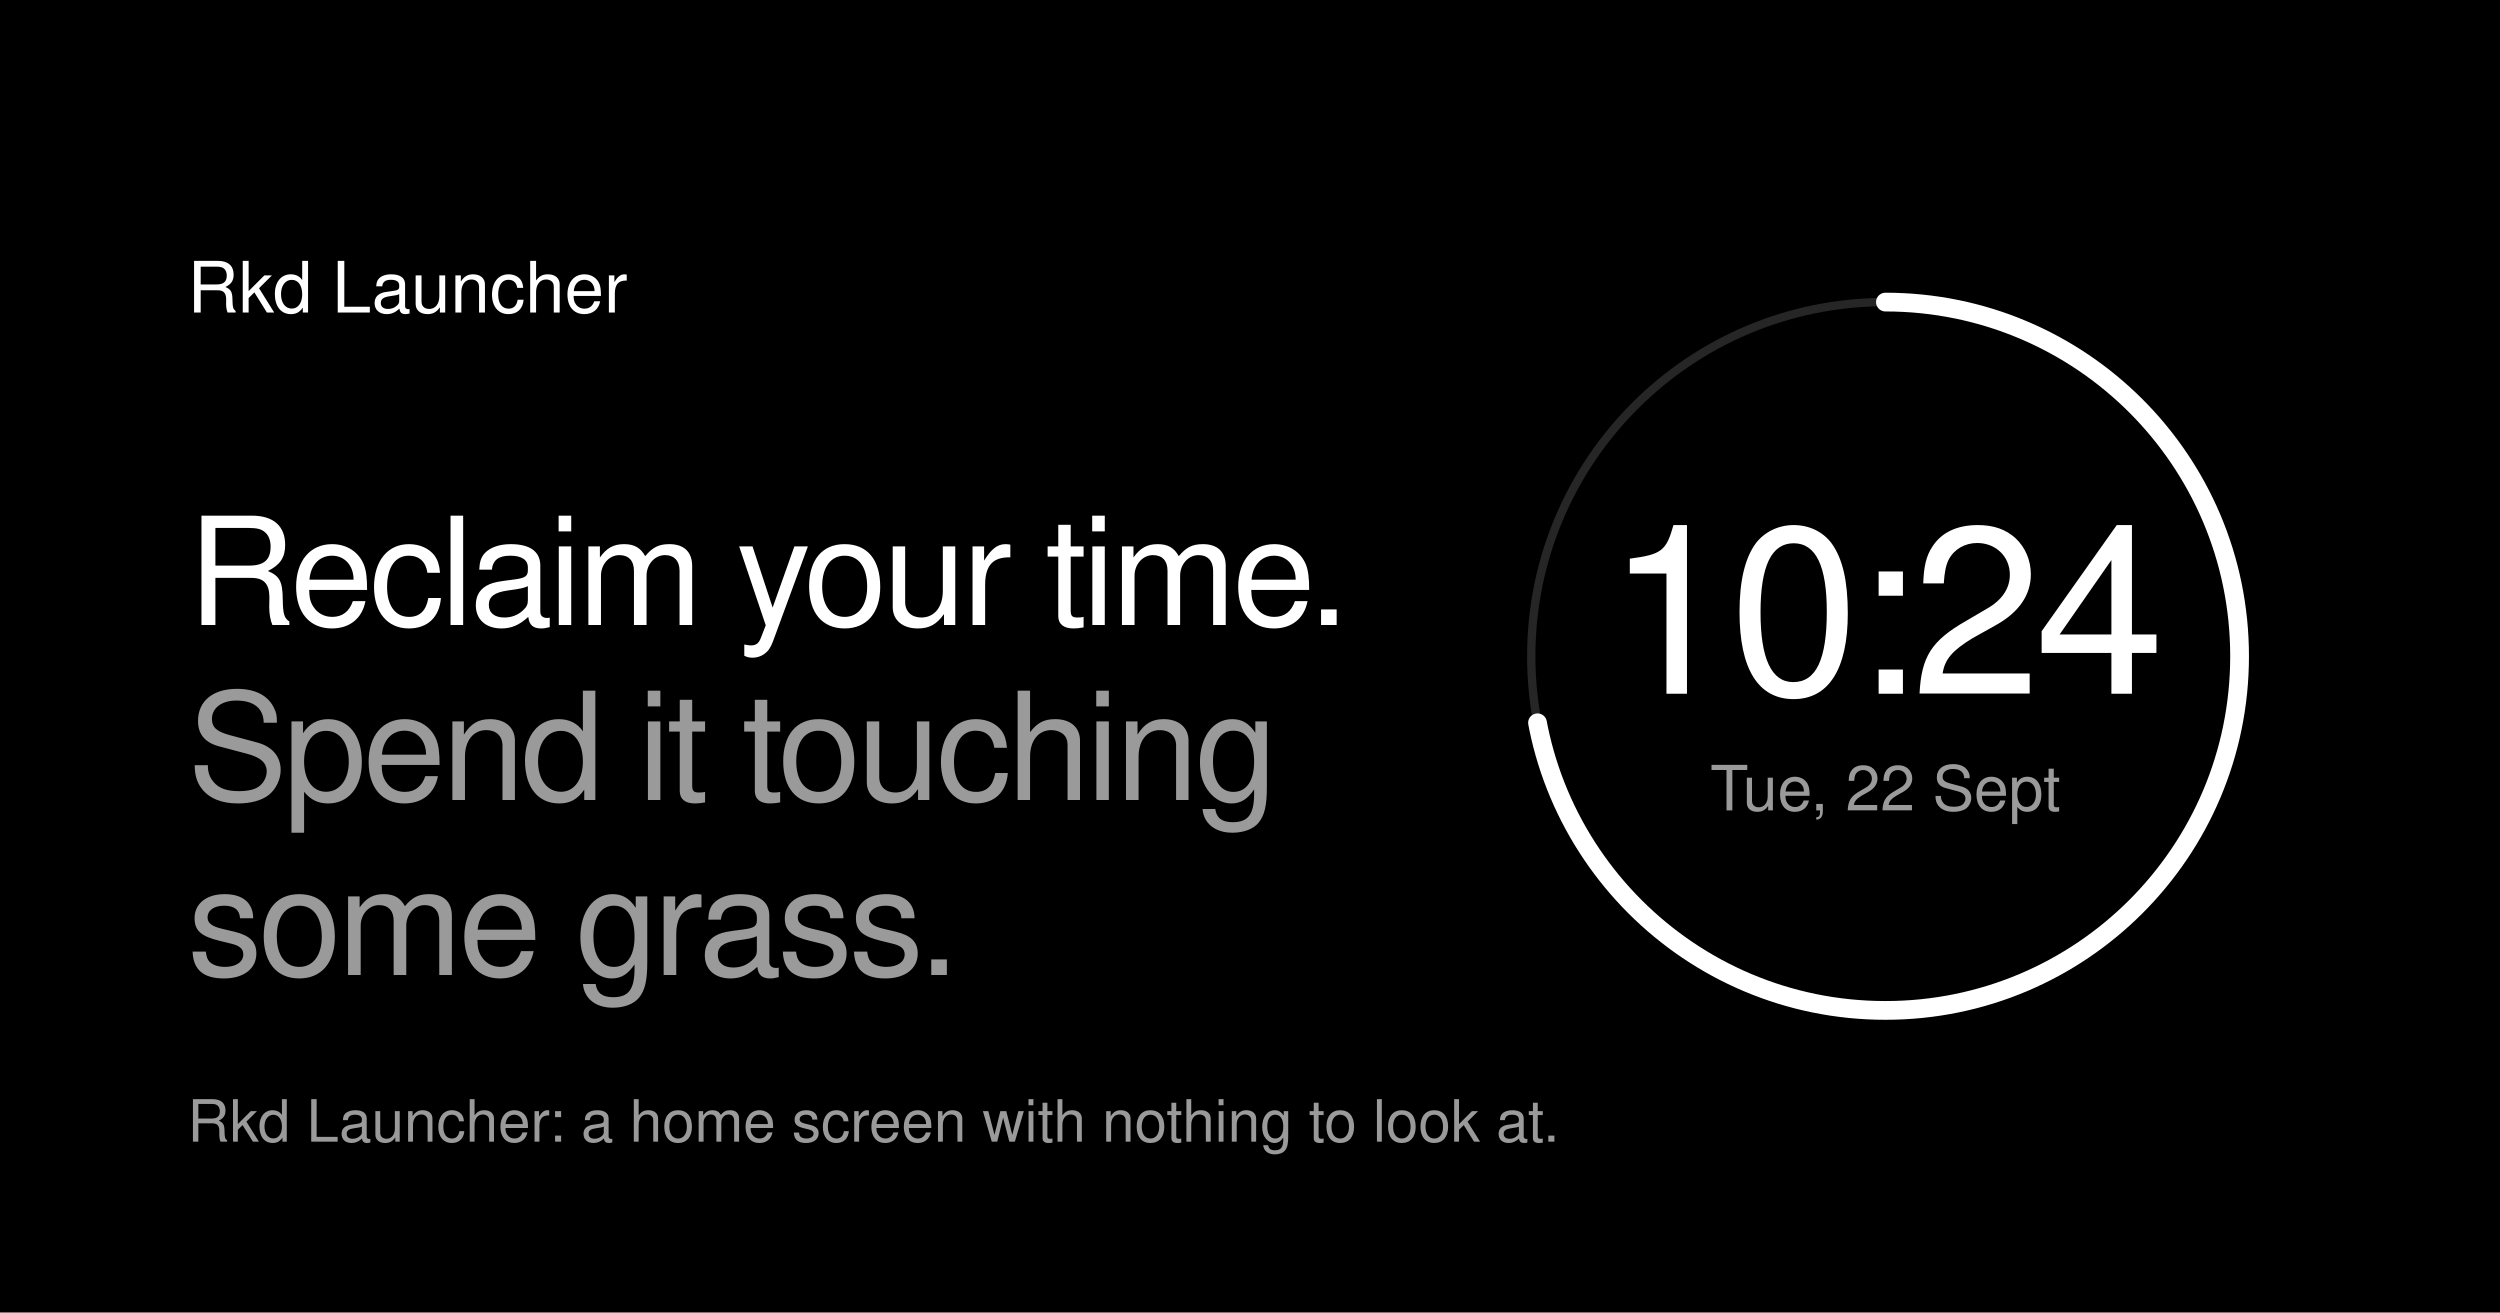
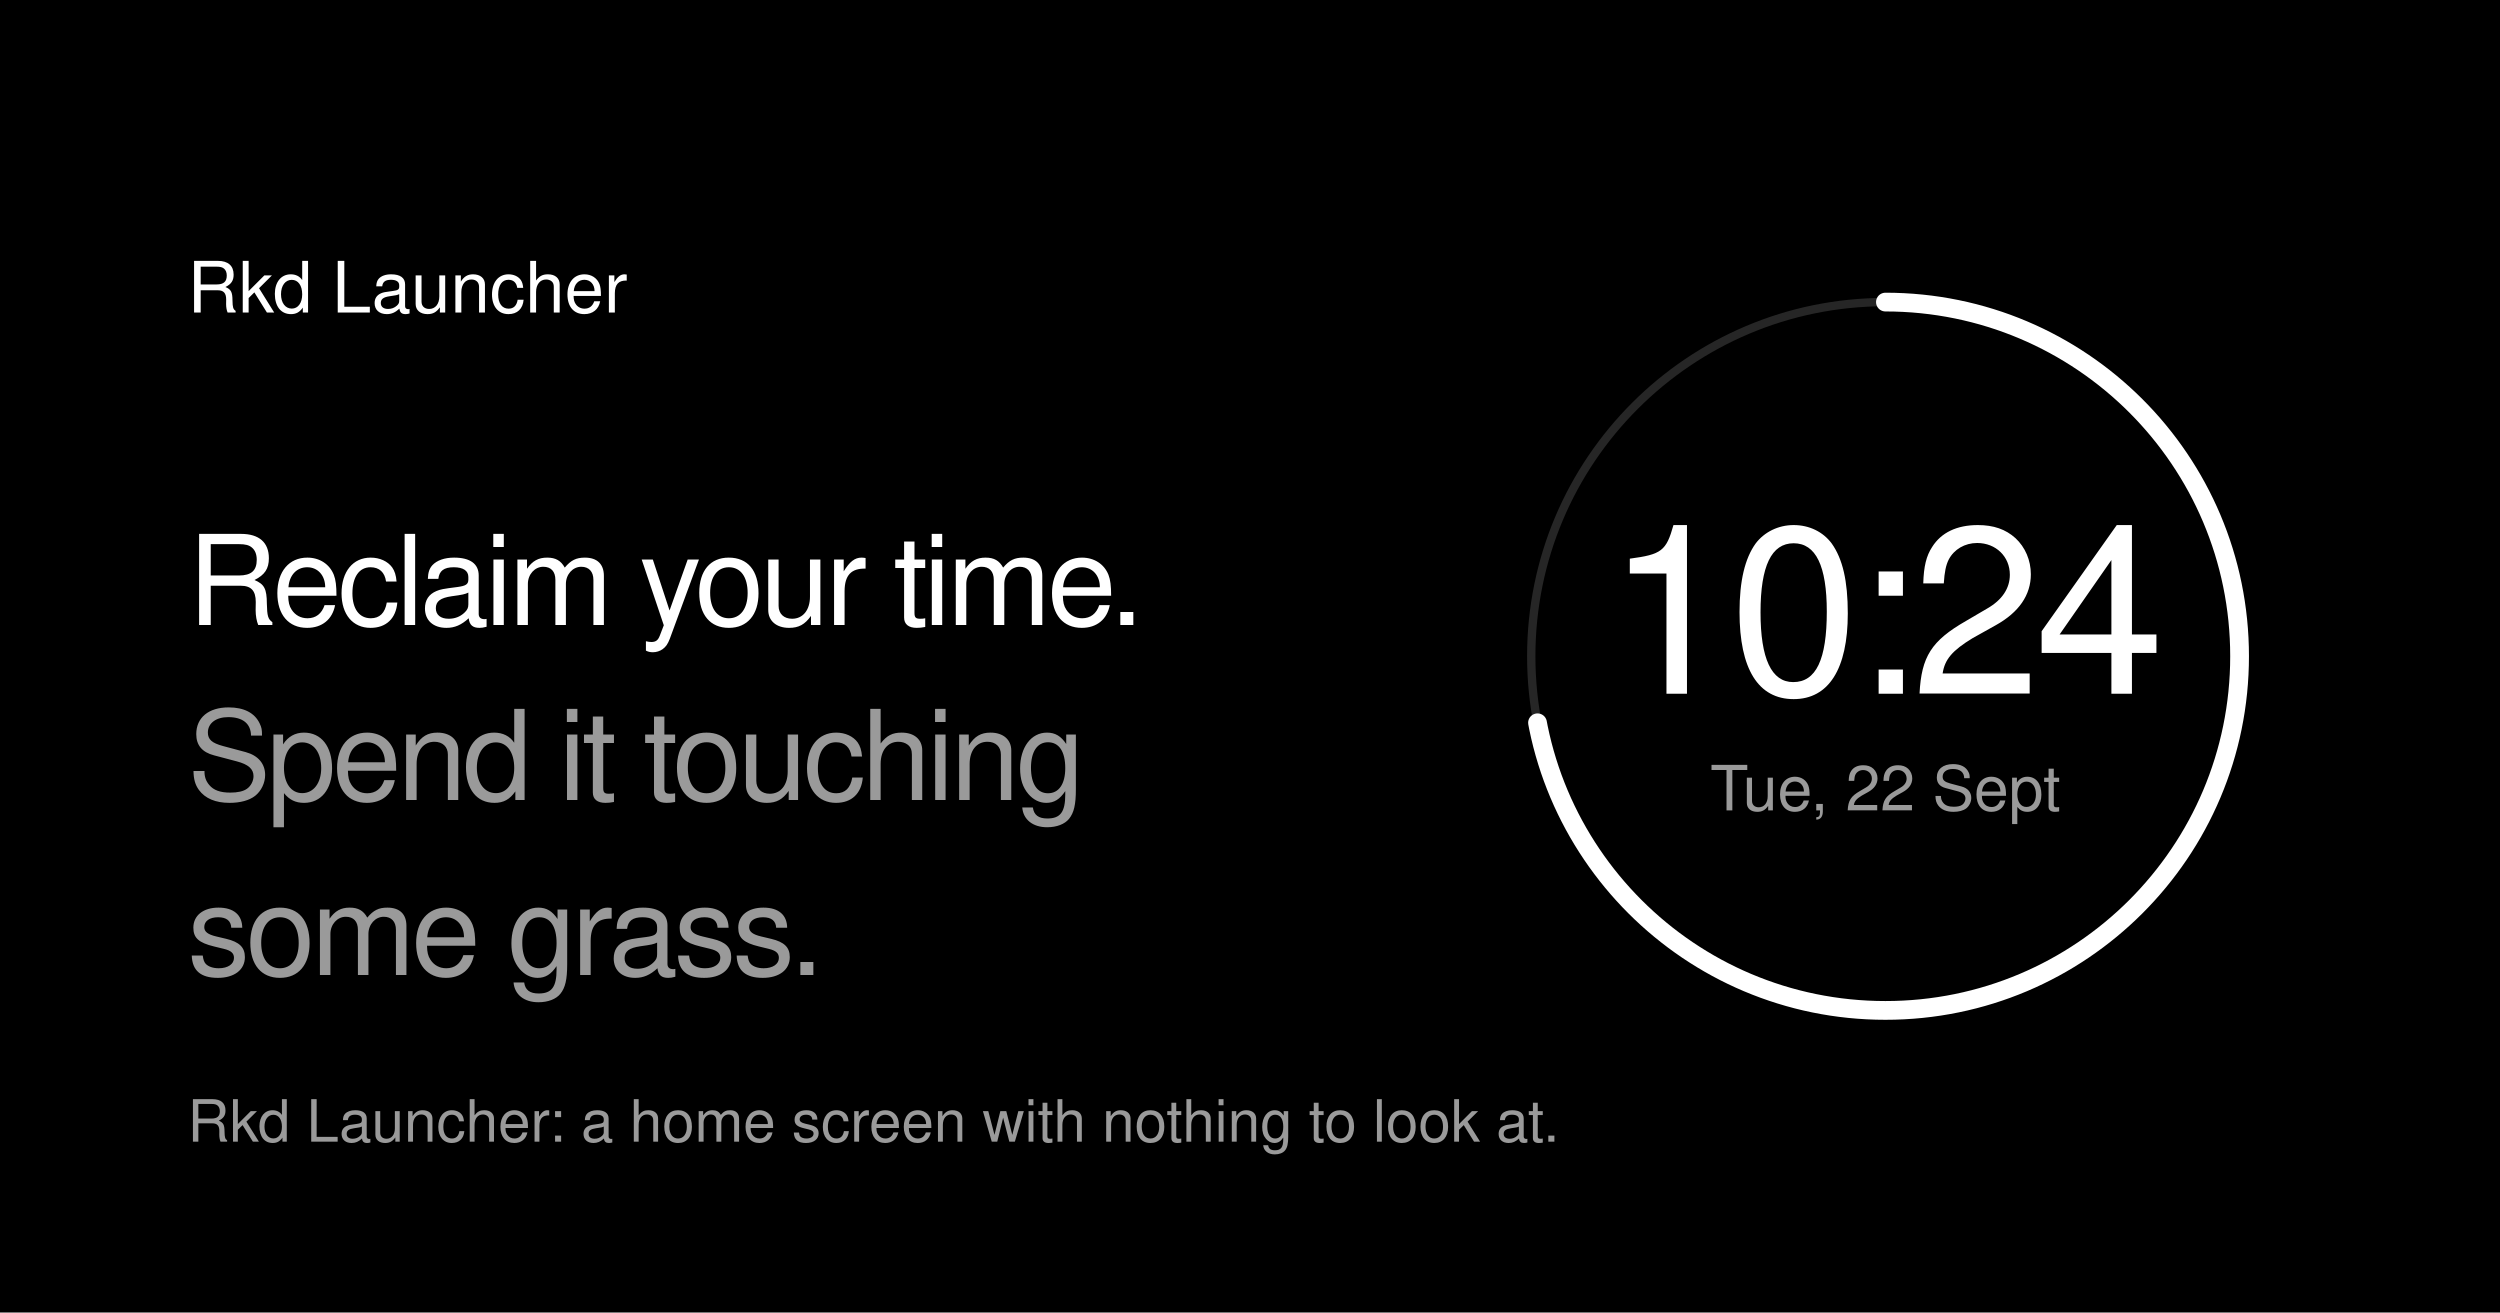
<svg xmlns="http://www.w3.org/2000/svg" viewBox="0 0 1200 630" width="1200" height="630">
  <rect width="1200" height="630" fill="#000" />
  <g transform="translate(905 315)">
    <circle r="170" fill="none" stroke="#262626" stroke-width="4" />
    <circle r="170" fill="none" stroke="#fff" stroke-width="9" stroke-linecap="round" stroke-dasharray="769.06 1068.14" transform="rotate(-90)" />
    <text y="18" text-anchor="middle" font-family="Helvetica Neue, Helvetica, Arial, sans-serif" font-weight="300" font-size="112" fill="#fff" letter-spacing="-3">10:24</text>
    <text y="74" text-anchor="middle" font-family="Helvetica Neue, Helvetica, Arial, sans-serif" font-size="30" fill="#9a9a9a">Tue, 22 Sept</text>
  </g>
  <text x="90" y="150" font-family="Helvetica Neue, Helvetica, Arial, sans-serif" font-weight="500" font-size="34" fill="#fff">Rkd Launcher</text>
-   <text font-family="Helvetica Neue, Helvetica, Arial, sans-serif" font-weight="300" font-size="72" fill="#fff" letter-spacing="-2">
+   <text font-family="Helvetica Neue, Helvetica, Arial, sans-serif" font-weight="300" font-size="60" fill="#fff" letter-spacing="-2">
    <tspan x="90" y="300">Reclaim your time.</tspan>
    <tspan x="90" y="384" fill="#9a9a9a">Spend it touching</tspan>
    <tspan x="90" y="468" fill="#9a9a9a">some grass.</tspan>
  </text>
  <text x="90" y="548" font-family="Helvetica Neue, Helvetica, Arial, sans-serif" font-size="28" fill="#9a9a9a">Rkd Launcher: a home screen with nothing to look at.</text>
</svg>
